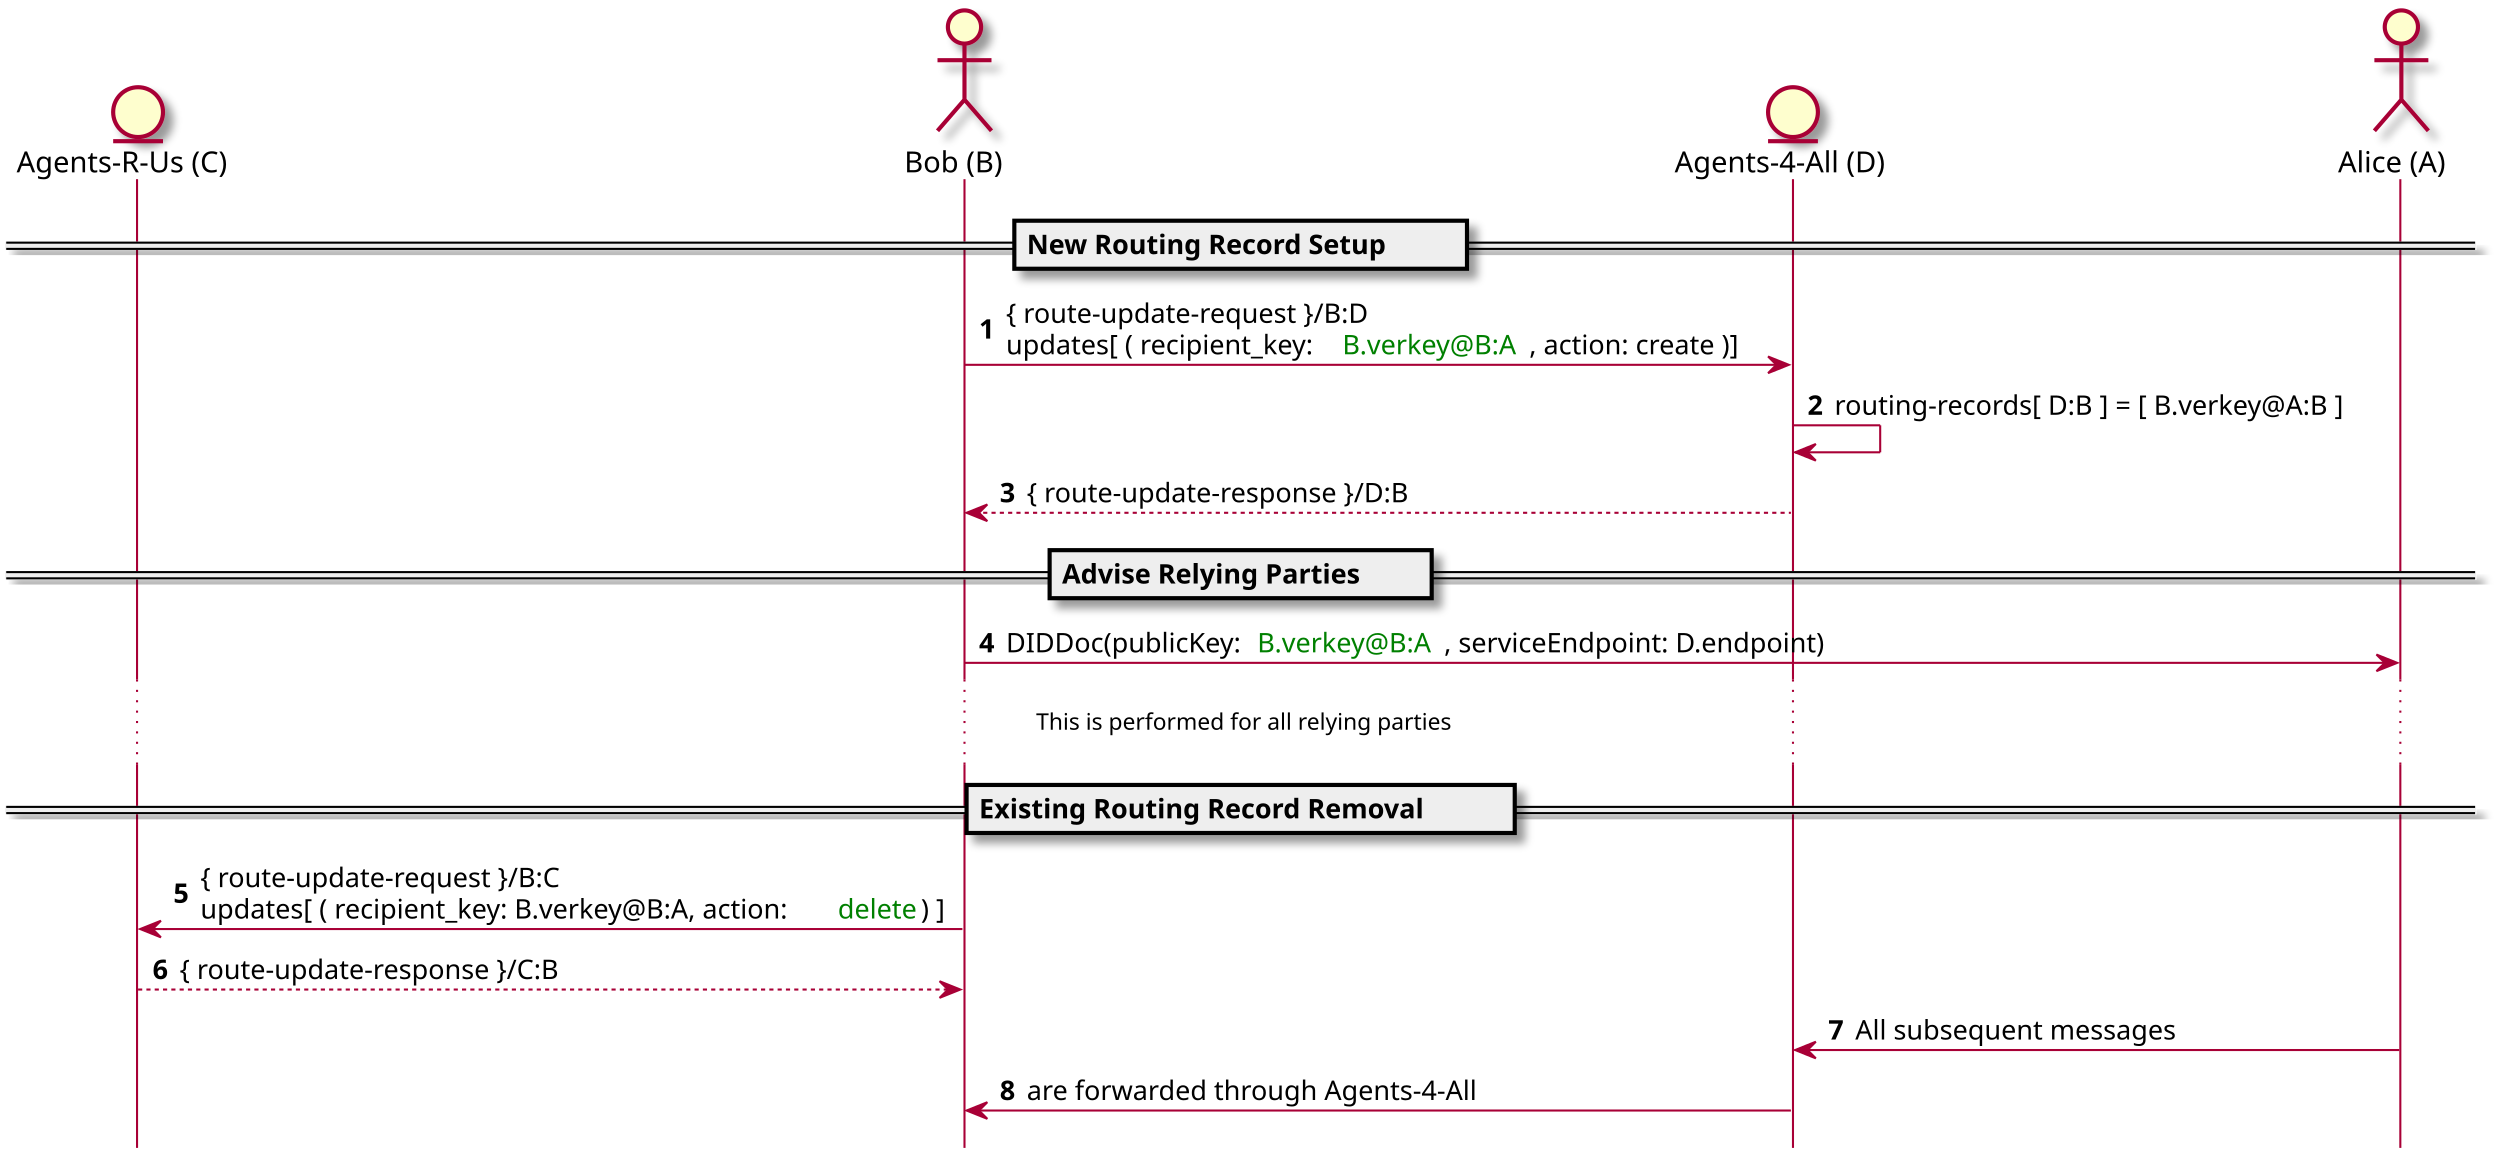
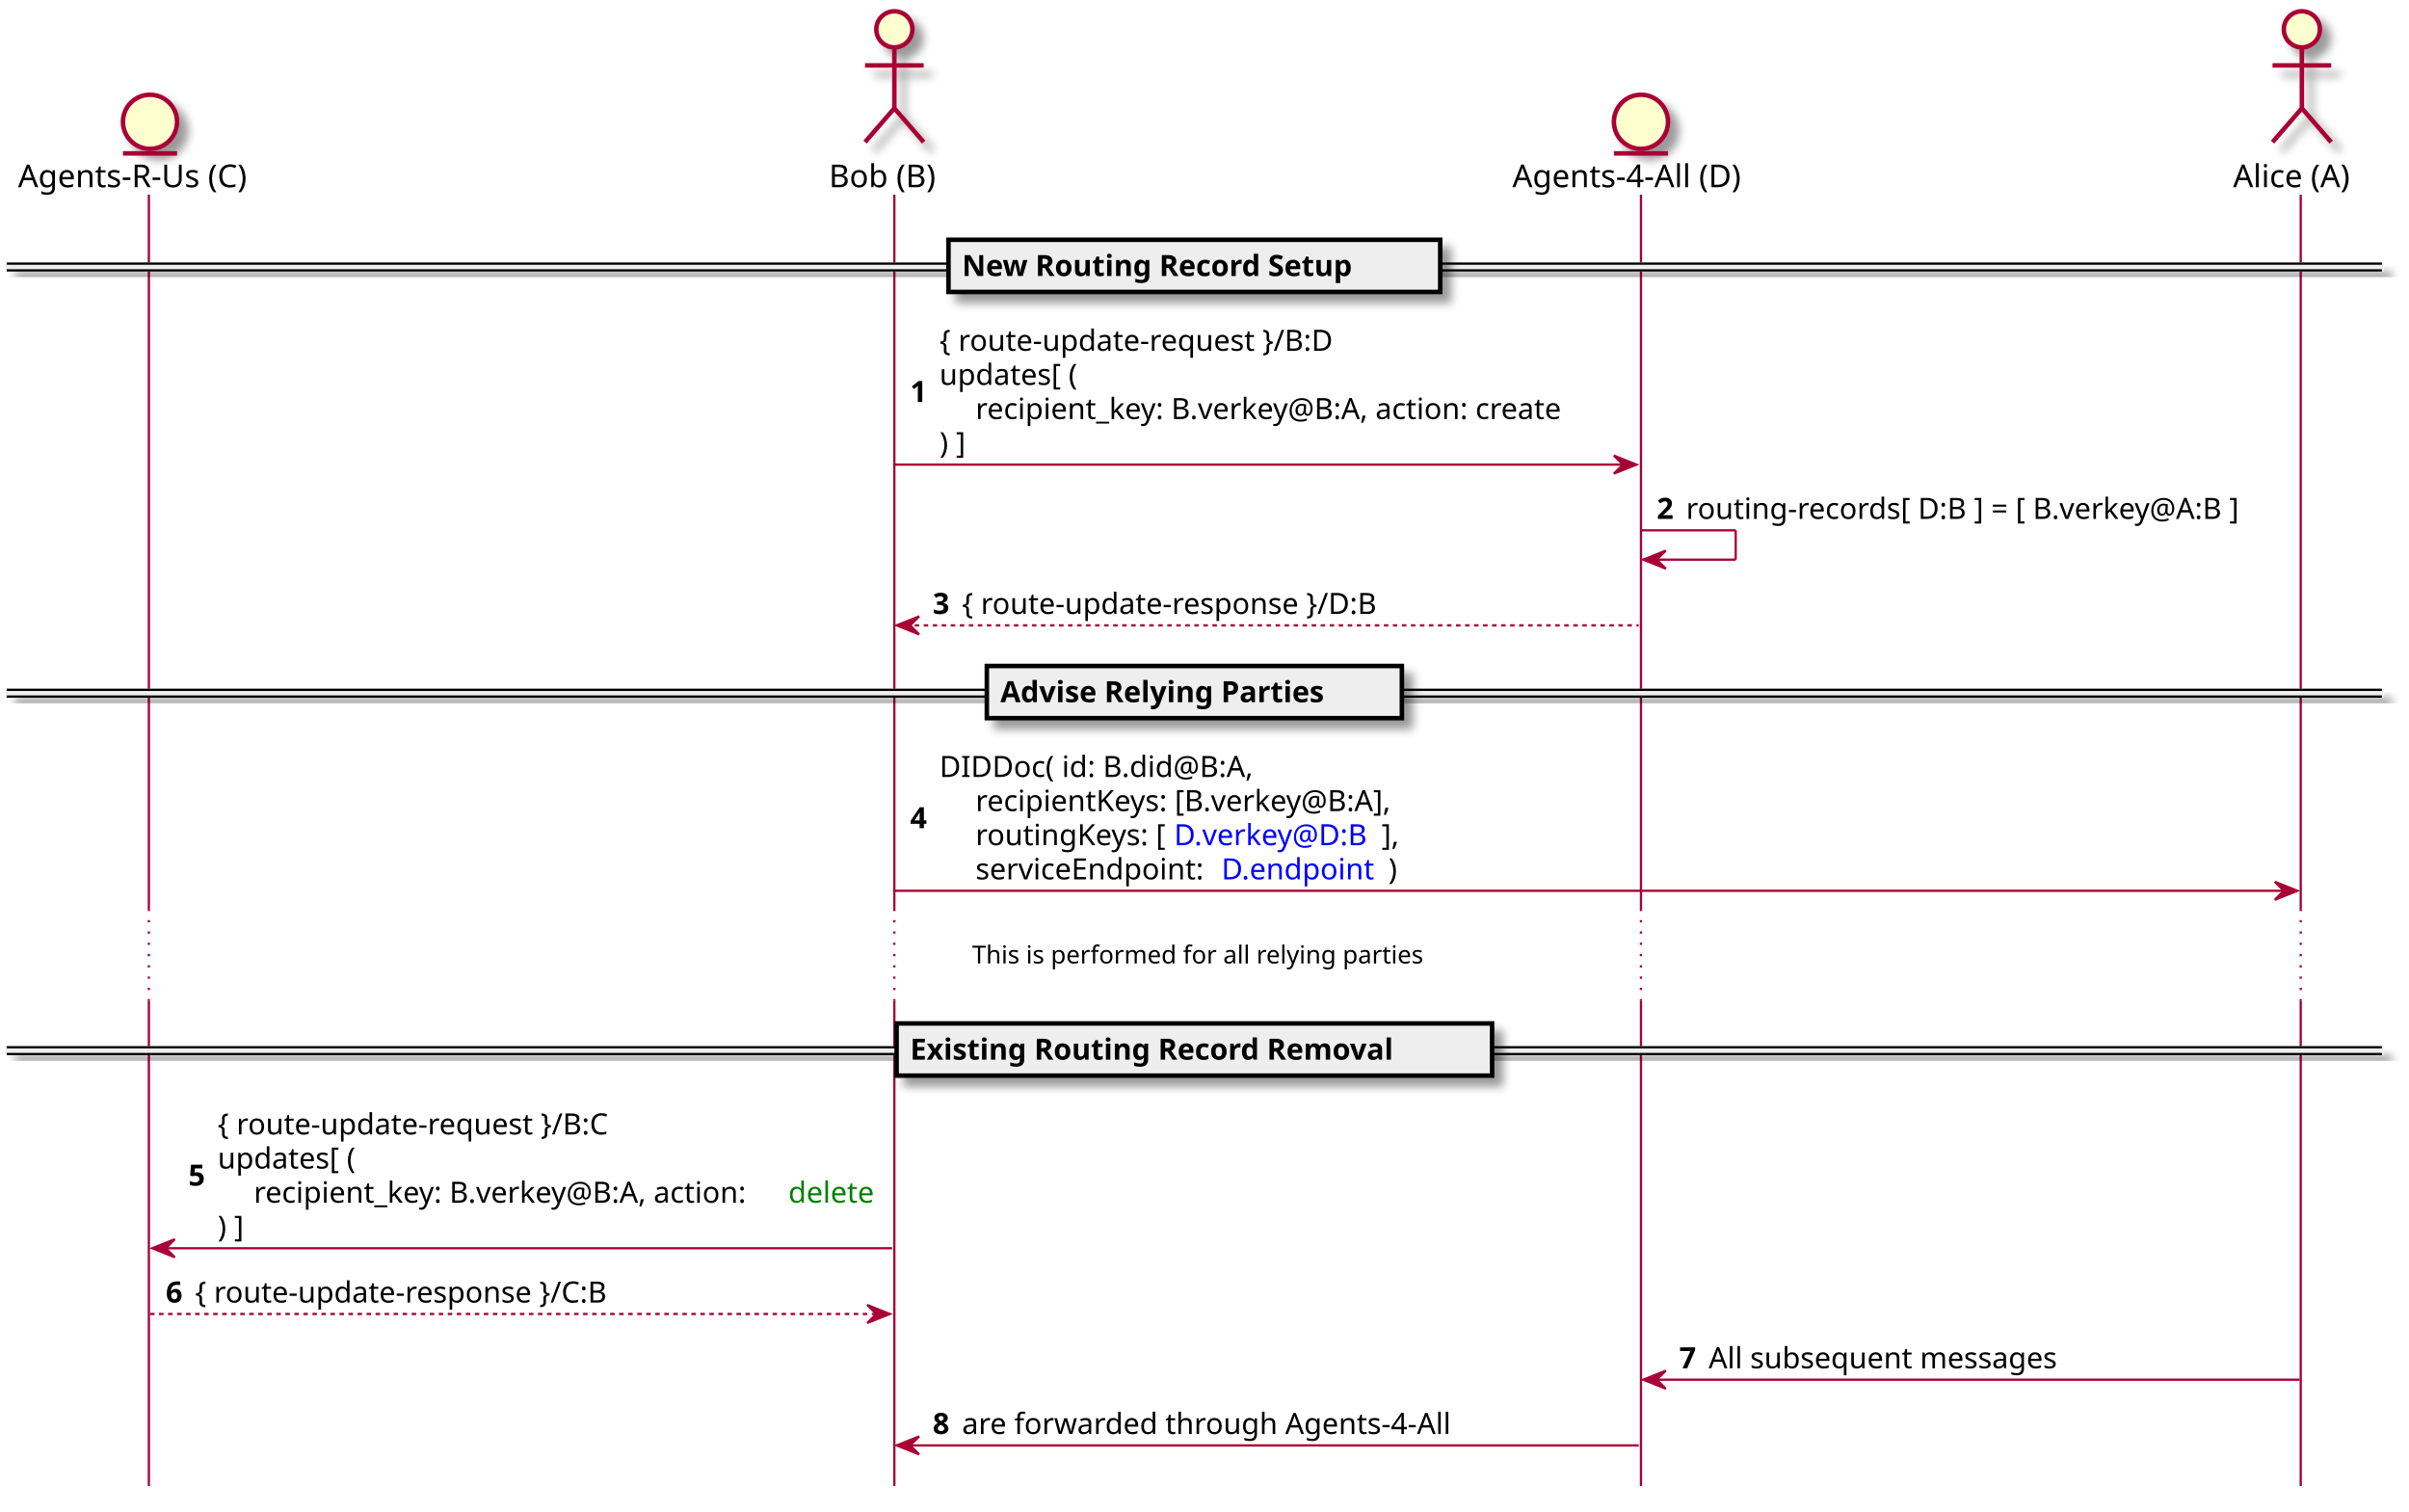
- <svg xmlns="http://www.w3.org/2000/svg" contentScriptType="application/ecmascript" contentStyleType="text/css" height="564px" preserveAspectRatio="none" style="width:1204px;height:564px;" version="1.1" viewBox="0 0 1204 564" width="1204px" zoomAndPan="magnify">
+ <svg xmlns="http://www.w3.org/2000/svg" contentScriptType="application/ecmascript" contentStyleType="text/css" height="670px" preserveAspectRatio="none" style="width:1068px;height:670px;" version="1.1" viewBox="0 0 1068 670" width="1068px" zoomAndPan="magnify">
  <defs>
-     <filter height="300%" id="f1alw421yau16r" width="300%" x="-1" y="-1">
+     <filter height="300%" id="fjkmc1y3gvbmv" width="300%" x="-1" y="-1">
      <feGaussianBlur result="blurOut" stdDeviation="2.0" />
      <feColorMatrix in="blurOut" result="blurOut2" type="matrix" values="0 0 0 0 0 0 0 0 0 0 0 0 0 0 0 0 0 0 .4 0" />
      <feOffset dx="4.0" dy="4.0" in="blurOut2" result="blurOut3" />
      <feBlend in="SourceGraphic" in2="blurOut3" mode="normal" />
    </filter>
  </defs>
  <g>
-     <line style="stroke: #A80036; stroke-width: 1.0;" x1="66" x2="66" y1="86.297" y2="327.227" />
-     <line style="stroke: #A80036; stroke-width: 1.0; stroke-dasharray: 1.0,4.0;" x1="66" x2="66" y1="327.227" y2="368.031" />
-     <line style="stroke: #A80036; stroke-width: 1.0;" x1="66" x2="66" y1="368.031" y2="552.828" />
-     <line style="stroke: #A80036; stroke-width: 1.0;" x1="464.5" x2="464.5" y1="86.297" y2="327.227" />
-     <line style="stroke: #A80036; stroke-width: 1.0; stroke-dasharray: 1.0,4.0;" x1="464.5" x2="464.5" y1="327.227" y2="368.031" />
-     <line style="stroke: #A80036; stroke-width: 1.0;" x1="464.5" x2="464.5" y1="368.031" y2="552.828" />
-     <line style="stroke: #A80036; stroke-width: 1.0;" x1="863.5" x2="863.5" y1="86.297" y2="327.227" />
-     <line style="stroke: #A80036; stroke-width: 1.0; stroke-dasharray: 1.0,4.0;" x1="863.5" x2="863.5" y1="327.227" y2="368.031" />
-     <line style="stroke: #A80036; stroke-width: 1.0;" x1="863.5" x2="863.5" y1="368.031" y2="552.828" />
-     <line style="stroke: #A80036; stroke-width: 1.0;" x1="1156" x2="1156" y1="86.297" y2="327.227" />
-     <line style="stroke: #A80036; stroke-width: 1.0; stroke-dasharray: 1.0,4.0;" x1="1156" x2="1156" y1="327.227" y2="368.031" />
-     <line style="stroke: #A80036; stroke-width: 1.0;" x1="1156" x2="1156" y1="368.031" y2="552.828" />
+     <line style="stroke: #A80036; stroke-width: 1.0;" x1="66" x2="66" y1="86.297" y2="402.891" />
+     <line style="stroke: #A80036; stroke-width: 1.0; stroke-dasharray: 1.0,4.0;" x1="66" x2="66" y1="402.891" y2="443.695" />
+     <line style="stroke: #A80036; stroke-width: 1.0;" x1="66" x2="66" y1="443.695" y2="658.758" />
+     <line style="stroke: #A80036; stroke-width: 1.0;" x1="396.5" x2="396.5" y1="86.297" y2="402.891" />
+     <line style="stroke: #A80036; stroke-width: 1.0; stroke-dasharray: 1.0,4.0;" x1="396.5" x2="396.5" y1="402.891" y2="443.695" />
+     <line style="stroke: #A80036; stroke-width: 1.0;" x1="396.5" x2="396.5" y1="443.695" y2="658.758" />
+     <line style="stroke: #A80036; stroke-width: 1.0;" x1="727.5" x2="727.5" y1="86.297" y2="402.891" />
+     <line style="stroke: #A80036; stroke-width: 1.0; stroke-dasharray: 1.0,4.0;" x1="727.5" x2="727.5" y1="402.891" y2="443.695" />
+     <line style="stroke: #A80036; stroke-width: 1.0;" x1="727.5" x2="727.5" y1="443.695" y2="658.758" />
+     <line style="stroke: #A80036; stroke-width: 1.0;" x1="1020" x2="1020" y1="86.297" y2="402.891" />
+     <line style="stroke: #A80036; stroke-width: 1.0; stroke-dasharray: 1.0,4.0;" x1="1020" x2="1020" y1="402.891" y2="443.695" />
+     <line style="stroke: #A80036; stroke-width: 1.0;" x1="1020" x2="1020" y1="443.695" y2="658.758" />
    <text fill="#000000" font-family="sans-serif" font-size="14" lengthAdjust="spacingAndGlyphs" textLength="111" x="8" y="82.995">Agents-R-Us (C)</text>
-     <ellipse cx="66.5" cy="54" fill="#FEFECE" filter="url(#f1alw421yau16r)" rx="12" ry="12" style="stroke: #A80036; stroke-width: 2.0;" />
+     <ellipse cx="66.5" cy="54" fill="#FEFECE" filter="url(#fjkmc1y3gvbmv)" rx="12" ry="12" style="stroke: #A80036; stroke-width: 2.0;" />
    <line style="stroke: #A80036; stroke-width: 2.0;" x1="54.5" x2="78.5" y1="68" y2="68" />
-     <text fill="#000000" font-family="sans-serif" font-size="14" lengthAdjust="spacingAndGlyphs" textLength="52" x="435.5" y="82.995">Bob (B)</text>
-     <ellipse cx="464.5" cy="13" fill="#FEFECE" filter="url(#f1alw421yau16r)" rx="8" ry="8" style="stroke: #A80036; stroke-width: 2.0;" />
-     <path d="M464.5,21 L464.5,48 M451.5,29 L477.5,29 M464.5,48 L451.5,63 M464.5,48 L477.5,63 " fill="none" filter="url(#f1alw421yau16r)" style="stroke: #A80036; stroke-width: 2.0;" />
-     <text fill="#000000" font-family="sans-serif" font-size="14" lengthAdjust="spacingAndGlyphs" textLength="108" x="806.5" y="82.995">Agents-4-All (D)</text>
-     <ellipse cx="863.5" cy="54" fill="#FEFECE" filter="url(#f1alw421yau16r)" rx="12" ry="12" style="stroke: #A80036; stroke-width: 2.0;" />
-     <line style="stroke: #A80036; stroke-width: 2.0;" x1="851.5" x2="875.5" y1="68" y2="68" />
-     <text fill="#000000" font-family="sans-serif" font-size="14" lengthAdjust="spacingAndGlyphs" textLength="55" x="1126" y="82.995">Alice (A)</text>
-     <ellipse cx="1156.5" cy="13" fill="#FEFECE" filter="url(#f1alw421yau16r)" rx="8" ry="8" style="stroke: #A80036; stroke-width: 2.0;" />
-     <path d="M1156.5,21 L1156.5,48 M1143.5,29 L1169.5,29 M1156.5,48 L1143.5,63 M1156.5,48 L1169.5,63 " fill="none" filter="url(#f1alw421yau16r)" style="stroke: #A80036; stroke-width: 2.0;" />
-     <rect fill="#EEEEEE" filter="url(#f1alw421yau16r)" height="3" style="stroke: #EEEEEE; stroke-width: 1.0;" width="1189" x="3" y="116.863" />
-     <line style="stroke: #000000; stroke-width: 1.0;" x1="3" x2="1192" y1="116.863" y2="116.863" />
-     <line style="stroke: #000000; stroke-width: 1.0;" x1="3" x2="1192" y1="119.863" y2="119.863" />
-     <rect fill="#EEEEEE" filter="url(#f1alw421yau16r)" height="23.133" style="stroke: #000000; stroke-width: 2.0;" width="218" x="488.5" y="106.297" />
-     <text fill="#000000" font-family="sans-serif" font-size="13" font-weight="bold" lengthAdjust="spacingAndGlyphs" textLength="199" x="494.5" y="122.364">New Routing Record Setup</text>
-     <polygon fill="#A80036" points="851.5,171.695,861.5,175.695,851.5,179.695,855.5,175.695" style="stroke: #A80036; stroke-width: 1.0;" />
-     <line style="stroke: #A80036; stroke-width: 1.0;" x1="464.5" x2="857.5" y1="175.695" y2="175.695" />
-     <text fill="#000000" font-family="sans-serif" font-size="13" font-weight="bold" lengthAdjust="spacingAndGlyphs" textLength="9" x="471.5" y="163.063">1</text>
-     <text fill="#000000" font-family="sans-serif" font-size="13" lengthAdjust="spacingAndGlyphs" textLength="189" x="484.5" y="155.497">{ route-update-request }/B:D</text>
-     <text fill="#000000" font-family="sans-serif" font-size="13" lengthAdjust="spacingAndGlyphs" textLength="158" x="484.5" y="170.629">updates[ ( recipient_key:</text>
-     <text fill="#008000" font-family="sans-serif" font-size="13" lengthAdjust="spacingAndGlyphs" textLength="90" x="646.5" y="170.629">B.verkey@B:A</text>
-     <text fill="#000000" font-family="sans-serif" font-size="13" lengthAdjust="spacingAndGlyphs" textLength="110" x="736.5" y="170.629">, action: create )]</text>
-     <line style="stroke: #A80036; stroke-width: 1.0;" x1="863.5" x2="905.5" y1="204.828" y2="204.828" />
-     <line style="stroke: #A80036; stroke-width: 1.0;" x1="905.5" x2="905.5" y1="204.828" y2="217.828" />
-     <line style="stroke: #A80036; stroke-width: 1.0;" x1="864.5" x2="905.5" y1="217.828" y2="217.828" />
-     <polygon fill="#A80036" points="874.5,213.828,864.5,217.828,874.5,221.828,870.5,217.828" style="stroke: #A80036; stroke-width: 1.0;" />
-     <text fill="#000000" font-family="sans-serif" font-size="13" font-weight="bold" lengthAdjust="spacingAndGlyphs" textLength="9" x="870.5" y="199.762">2</text>
-     <text fill="#000000" font-family="sans-serif" font-size="13" lengthAdjust="spacingAndGlyphs" textLength="266" x="883.5" y="199.762">routing-records[ D:B ] = [ B.verkey@A:B ]</text>
-     <polygon fill="#A80036" points="475.5,242.961,465.5,246.961,475.5,250.961,471.5,246.961" style="stroke: #A80036; stroke-width: 1.0;" />
-     <line style="stroke: #A80036; stroke-width: 1.0; stroke-dasharray: 2.0,2.0;" x1="469.5" x2="862.5" y1="246.961" y2="246.961" />
-     <text fill="#000000" font-family="sans-serif" font-size="13" font-weight="bold" lengthAdjust="spacingAndGlyphs" textLength="9" x="481.5" y="241.895">3</text>
-     <text fill="#000000" font-family="sans-serif" font-size="13" lengthAdjust="spacingAndGlyphs" textLength="199" x="494.5" y="241.895">{ route-update-response }/D:B</text>
-     <rect fill="#EEEEEE" filter="url(#f1alw421yau16r)" height="3" style="stroke: #EEEEEE; stroke-width: 1.0;" width="1189" x="3" y="275.527" />
-     <line style="stroke: #000000; stroke-width: 1.0;" x1="3" x2="1192" y1="275.527" y2="275.527" />
-     <line style="stroke: #000000; stroke-width: 1.0;" x1="3" x2="1192" y1="278.527" y2="278.527" />
-     <rect fill="#EEEEEE" filter="url(#f1alw421yau16r)" height="23.133" style="stroke: #000000; stroke-width: 2.0;" width="184" x="505.5" y="264.961" />
-     <text fill="#000000" font-family="sans-serif" font-size="13" font-weight="bold" lengthAdjust="spacingAndGlyphs" textLength="165" x="511.5" y="281.028">Advise Relying Parties</text>
-     <polygon fill="#A80036" points="1144.5,315.227,1154.5,319.227,1144.5,323.227,1148.5,319.227" style="stroke: #A80036; stroke-width: 1.0;" />
-     <line style="stroke: #A80036; stroke-width: 1.0;" x1="464.5" x2="1150.5" y1="319.227" y2="319.227" />
-     <text fill="#000000" font-family="sans-serif" font-size="13" font-weight="bold" lengthAdjust="spacingAndGlyphs" textLength="9" x="471.5" y="314.161">4</text>
-     <text fill="#000000" font-family="sans-serif" font-size="13" lengthAdjust="spacingAndGlyphs" textLength="117" x="484.5" y="314.161">DIDDoc(publicKey:</text>
-     <text fill="#008000" font-family="sans-serif" font-size="13" lengthAdjust="spacingAndGlyphs" textLength="90" x="605.5" y="314.161">B.verkey@B:A</text>
-     <text fill="#000000" font-family="sans-serif" font-size="13" lengthAdjust="spacingAndGlyphs" textLength="192" x="695.5" y="314.161">, serviceEndpoint: D.endpoint)</text>
-     <text fill="#000000" font-family="sans-serif" font-size="11" lengthAdjust="spacingAndGlyphs" textLength="225" x="499" y="351.437">This is performed for all relying parties</text>
-     <rect fill="#EEEEEE" filter="url(#f1alw421yau16r)" height="3" style="stroke: #EEEEEE; stroke-width: 1.0;" width="1189" x="3" y="388.598" />
-     <line style="stroke: #000000; stroke-width: 1.0;" x1="3" x2="1192" y1="388.598" y2="388.598" />
-     <line style="stroke: #000000; stroke-width: 1.0;" x1="3" x2="1192" y1="391.598" y2="391.598" />
-     <rect fill="#EEEEEE" filter="url(#f1alw421yau16r)" height="23.133" style="stroke: #000000; stroke-width: 2.0;" width="264" x="465.5" y="378.031" />
-     <text fill="#000000" font-family="sans-serif" font-size="13" font-weight="bold" lengthAdjust="spacingAndGlyphs" textLength="245" x="471.5" y="394.098">Existing Routing Record Removal</text>
-     <polygon fill="#A80036" points="77.5,443.43,67.5,447.43,77.5,451.43,73.5,447.43" style="stroke: #A80036; stroke-width: 1.0;" />
-     <line style="stroke: #A80036; stroke-width: 1.0;" x1="71.5" x2="463.5" y1="447.43" y2="447.43" />
-     <text fill="#000000" font-family="sans-serif" font-size="13" font-weight="bold" lengthAdjust="spacingAndGlyphs" textLength="9" x="83.5" y="434.797">5</text>
-     <text fill="#000000" font-family="sans-serif" font-size="13" lengthAdjust="spacingAndGlyphs" textLength="188" x="96.5" y="427.231">{ route-update-request }/B:C</text>
-     <text fill="#000000" font-family="sans-serif" font-size="13" lengthAdjust="spacingAndGlyphs" textLength="303" x="96.5" y="442.364">updates[ ( recipient_key: B.verkey@B:A, action:</text>
-     <text fill="#008000" font-family="sans-serif" font-size="13" lengthAdjust="spacingAndGlyphs" textLength="40" x="403.5" y="442.364">delete</text>
-     <text fill="#000000" font-family="sans-serif" font-size="13" lengthAdjust="spacingAndGlyphs" textLength="14" x="443.5" y="442.364">) ]</text>
-     <polygon fill="#A80036" points="452.5,472.562,462.5,476.562,452.5,480.562,456.5,476.562" style="stroke: #A80036; stroke-width: 1.0;" />
-     <line style="stroke: #A80036; stroke-width: 1.0; stroke-dasharray: 2.0,2.0;" x1="66.5" x2="458.5" y1="476.562" y2="476.562" />
-     <text fill="#000000" font-family="sans-serif" font-size="13" font-weight="bold" lengthAdjust="spacingAndGlyphs" textLength="9" x="73.5" y="471.497">6</text>
-     <text fill="#000000" font-family="sans-serif" font-size="13" lengthAdjust="spacingAndGlyphs" textLength="198" x="86.5" y="471.497">{ route-update-response }/C:B</text>
-     <polygon fill="#A80036" points="874.5,501.695,864.5,505.695,874.5,509.695,870.5,505.695" style="stroke: #A80036; stroke-width: 1.0;" />
-     <line style="stroke: #A80036; stroke-width: 1.0;" x1="868.5" x2="1155.5" y1="505.695" y2="505.695" />
-     <text fill="#000000" font-family="sans-serif" font-size="13" font-weight="bold" lengthAdjust="spacingAndGlyphs" textLength="9" x="880.5" y="500.629">7</text>
-     <text fill="#000000" font-family="sans-serif" font-size="13" lengthAdjust="spacingAndGlyphs" textLength="164" x="893.5" y="500.629">All subsequent messages</text>
-     <polygon fill="#A80036" points="475.5,530.828,465.5,534.828,475.5,538.828,471.5,534.828" style="stroke: #A80036; stroke-width: 1.0;" />
-     <line style="stroke: #A80036; stroke-width: 1.0;" x1="469.5" x2="862.5" y1="534.828" y2="534.828" />
-     <text fill="#000000" font-family="sans-serif" font-size="13" font-weight="bold" lengthAdjust="spacingAndGlyphs" textLength="9" x="481.5" y="529.762">8</text>
-     <text fill="#000000" font-family="sans-serif" font-size="13" lengthAdjust="spacingAndGlyphs" textLength="224" x="494.5" y="529.762">are forwarded through Agents-4-All</text>
+     <text fill="#000000" font-family="sans-serif" font-size="14" lengthAdjust="spacingAndGlyphs" textLength="52" x="367.5" y="82.995">Bob (B)</text>
+     <ellipse cx="396.5" cy="13" fill="#FEFECE" filter="url(#fjkmc1y3gvbmv)" rx="8" ry="8" style="stroke: #A80036; stroke-width: 2.0;" />
+     <path d="M396.5,21 L396.5,48 M383.5,29 L409.5,29 M396.5,48 L383.5,63 M396.5,48 L409.5,63 " fill="none" filter="url(#fjkmc1y3gvbmv)" style="stroke: #A80036; stroke-width: 2.0;" />
+     <text fill="#000000" font-family="sans-serif" font-size="14" lengthAdjust="spacingAndGlyphs" textLength="108" x="670.5" y="82.995">Agents-4-All (D)</text>
+     <ellipse cx="727.5" cy="54" fill="#FEFECE" filter="url(#fjkmc1y3gvbmv)" rx="12" ry="12" style="stroke: #A80036; stroke-width: 2.0;" />
+     <line style="stroke: #A80036; stroke-width: 2.0;" x1="715.5" x2="739.5" y1="68" y2="68" />
+     <text fill="#000000" font-family="sans-serif" font-size="14" lengthAdjust="spacingAndGlyphs" textLength="55" x="990" y="82.995">Alice (A)</text>
+     <ellipse cx="1020.5" cy="13" fill="#FEFECE" filter="url(#fjkmc1y3gvbmv)" rx="8" ry="8" style="stroke: #A80036; stroke-width: 2.0;" />
+     <path d="M1020.5,21 L1020.5,48 M1007.5,29 L1033.5,29 M1020.5,48 L1007.5,63 M1020.5,48 L1033.5,63 " fill="none" filter="url(#fjkmc1y3gvbmv)" style="stroke: #A80036; stroke-width: 2.0;" />
+     <rect fill="#EEEEEE" filter="url(#fjkmc1y3gvbmv)" height="3" style="stroke: #EEEEEE; stroke-width: 1.0;" width="1053" x="3" y="116.863" />
+     <line style="stroke: #000000; stroke-width: 1.0;" x1="3" x2="1056" y1="116.863" y2="116.863" />
+     <line style="stroke: #000000; stroke-width: 1.0;" x1="3" x2="1056" y1="119.863" y2="119.863" />
+     <rect fill="#EEEEEE" filter="url(#fjkmc1y3gvbmv)" height="23.133" style="stroke: #000000; stroke-width: 2.0;" width="218" x="420.5" y="106.297" />
+     <text fill="#000000" font-family="sans-serif" font-size="13" font-weight="bold" lengthAdjust="spacingAndGlyphs" textLength="199" x="426.5" y="122.364">New Routing Record Setup</text>
+     <polygon fill="#A80036" points="715.5,201.961,725.5,205.961,715.5,209.961,719.5,205.961" style="stroke: #A80036; stroke-width: 1.0;" />
+     <line style="stroke: #A80036; stroke-width: 1.0;" x1="396.5" x2="721.5" y1="205.961" y2="205.961" />
+     <text fill="#000000" font-family="sans-serif" font-size="13" font-weight="bold" lengthAdjust="spacingAndGlyphs" textLength="9" x="403.5" y="178.196">1</text>
+     <text fill="#000000" font-family="sans-serif" font-size="13" lengthAdjust="spacingAndGlyphs" textLength="189" x="416.5" y="155.497">{ route-update-request }/B:D</text>
+     <text fill="#000000" font-family="sans-serif" font-size="13" lengthAdjust="spacingAndGlyphs" textLength="66" x="416.5" y="170.629">updates[ (</text>
+     <text fill="#000000" font-family="sans-serif" font-size="13" lengthAdjust="spacingAndGlyphs" textLength="278" x="432.5" y="185.762">recipient_key: B.verkey@B:A, action: create</text>
+     <text fill="#000000" font-family="sans-serif" font-size="13" lengthAdjust="spacingAndGlyphs" textLength="14" x="416.5" y="200.895">) ]</text>
+     <line style="stroke: #A80036; stroke-width: 1.0;" x1="727.5" x2="769.5" y1="235.094" y2="235.094" />
+     <line style="stroke: #A80036; stroke-width: 1.0;" x1="769.5" x2="769.5" y1="235.094" y2="248.094" />
+     <line style="stroke: #A80036; stroke-width: 1.0;" x1="728.5" x2="769.5" y1="248.094" y2="248.094" />
+     <polygon fill="#A80036" points="738.5,244.094,728.5,248.094,738.5,252.094,734.5,248.094" style="stroke: #A80036; stroke-width: 1.0;" />
+     <text fill="#000000" font-family="sans-serif" font-size="13" font-weight="bold" lengthAdjust="spacingAndGlyphs" textLength="9" x="734.5" y="230.028">2</text>
+     <text fill="#000000" font-family="sans-serif" font-size="13" lengthAdjust="spacingAndGlyphs" textLength="266" x="747.5" y="230.028">routing-records[ D:B ] = [ B.verkey@A:B ]</text>
+     <polygon fill="#A80036" points="407.5,273.227,397.5,277.227,407.5,281.227,403.5,277.227" style="stroke: #A80036; stroke-width: 1.0;" />
+     <line style="stroke: #A80036; stroke-width: 1.0; stroke-dasharray: 2.0,2.0;" x1="401.5" x2="726.5" y1="277.227" y2="277.227" />
+     <text fill="#000000" font-family="sans-serif" font-size="13" font-weight="bold" lengthAdjust="spacingAndGlyphs" textLength="9" x="413.5" y="272.161">3</text>
+     <text fill="#000000" font-family="sans-serif" font-size="13" lengthAdjust="spacingAndGlyphs" textLength="199" x="426.5" y="272.161">{ route-update-response }/D:B</text>
+     <rect fill="#EEEEEE" filter="url(#fjkmc1y3gvbmv)" height="3" style="stroke: #EEEEEE; stroke-width: 1.0;" width="1053" x="3" y="305.793" />
+     <line style="stroke: #000000; stroke-width: 1.0;" x1="3" x2="1056" y1="305.793" y2="305.793" />
+     <line style="stroke: #000000; stroke-width: 1.0;" x1="3" x2="1056" y1="308.793" y2="308.793" />
+     <rect fill="#EEEEEE" filter="url(#fjkmc1y3gvbmv)" height="23.133" style="stroke: #000000; stroke-width: 2.0;" width="184" x="437.5" y="295.227" />
+     <text fill="#000000" font-family="sans-serif" font-size="13" font-weight="bold" lengthAdjust="spacingAndGlyphs" textLength="165" x="443.5" y="311.293">Advise Relying Parties</text>
+     <polygon fill="#A80036" points="1008.5,390.891,1018.5,394.891,1008.5,398.891,1012.5,394.891" style="stroke: #A80036; stroke-width: 1.0;" />
+     <line style="stroke: #A80036; stroke-width: 1.0;" x1="396.5" x2="1014.5" y1="394.891" y2="394.891" />
+     <text fill="#000000" font-family="sans-serif" font-size="13" font-weight="bold" lengthAdjust="spacingAndGlyphs" textLength="9" x="403.5" y="367.125">4</text>
+     <text fill="#000000" font-family="sans-serif" font-size="13" lengthAdjust="spacingAndGlyphs" textLength="147" x="416.5" y="344.426">DIDDoc( id: B.did@B:A,</text>
+     <text fill="#000000" font-family="sans-serif" font-size="13" lengthAdjust="spacingAndGlyphs" textLength="197" x="432.5" y="359.559">recipientKeys: [B.verkey@B:A],</text>
+     <text fill="#000000" font-family="sans-serif" font-size="13" lengthAdjust="spacingAndGlyphs" textLength="88" x="432.5" y="374.692">routingKeys: [</text>
+     <text fill="#0000FF" font-family="sans-serif" font-size="13" lengthAdjust="spacingAndGlyphs" textLength="92" x="520.5" y="374.692">D.verkey@D:B</text>
+     <text fill="#000000" font-family="sans-serif" font-size="13" lengthAdjust="spacingAndGlyphs" textLength="9" x="612.5" y="374.692">],</text>
+     <text fill="#000000" font-family="sans-serif" font-size="13" lengthAdjust="spacingAndGlyphs" textLength="105" x="432.5" y="389.825">serviceEndpoint:</text>
+     <text fill="#0000FF" font-family="sans-serif" font-size="13" lengthAdjust="spacingAndGlyphs" textLength="70" x="541.5" y="389.825">D.endpoint</text>
+     <text fill="#000000" font-family="sans-serif" font-size="13" lengthAdjust="spacingAndGlyphs" textLength="5" x="615.5" y="389.825">)</text>
+     <text fill="#000000" font-family="sans-serif" font-size="11" lengthAdjust="spacingAndGlyphs" textLength="225" x="431" y="427.101">This is performed for all relying parties</text>
+     <rect fill="#EEEEEE" filter="url(#fjkmc1y3gvbmv)" height="3" style="stroke: #EEEEEE; stroke-width: 1.0;" width="1053" x="3" y="464.262" />
+     <line style="stroke: #000000; stroke-width: 1.0;" x1="3" x2="1056" y1="464.262" y2="464.262" />
+     <line style="stroke: #000000; stroke-width: 1.0;" x1="3" x2="1056" y1="467.262" y2="467.262" />
+     <rect fill="#EEEEEE" filter="url(#fjkmc1y3gvbmv)" height="23.133" style="stroke: #000000; stroke-width: 2.0;" width="264" x="397.5" y="453.695" />
+     <text fill="#000000" font-family="sans-serif" font-size="13" font-weight="bold" lengthAdjust="spacingAndGlyphs" textLength="245" x="403.5" y="469.762">Existing Routing Record Removal</text>
+     <polygon fill="#A80036" points="77.5,549.359,67.5,553.359,77.5,557.359,73.5,553.359" style="stroke: #A80036; stroke-width: 1.0;" />
+     <line style="stroke: #A80036; stroke-width: 1.0;" x1="71.5" x2="395.5" y1="553.359" y2="553.359" />
+     <text fill="#000000" font-family="sans-serif" font-size="13" font-weight="bold" lengthAdjust="spacingAndGlyphs" textLength="9" x="83.5" y="525.594">5</text>
+     <text fill="#000000" font-family="sans-serif" font-size="13" lengthAdjust="spacingAndGlyphs" textLength="188" x="96.5" y="502.895">{ route-update-request }/B:C</text>
+     <text fill="#000000" font-family="sans-serif" font-size="13" lengthAdjust="spacingAndGlyphs" textLength="66" x="96.5" y="518.028">updates[ (</text>
+     <text fill="#000000" font-family="sans-serif" font-size="13" lengthAdjust="spacingAndGlyphs" textLength="233" x="112.5" y="533.161">recipient_key: B.verkey@B:A, action:</text>
+     <text fill="#008000" font-family="sans-serif" font-size="13" lengthAdjust="spacingAndGlyphs" textLength="40" x="349.5" y="533.161">delete</text>
+     <text fill="#000000" font-family="sans-serif" font-size="13" lengthAdjust="spacingAndGlyphs" textLength="14" x="96.5" y="548.293">) ]</text>
+     <polygon fill="#A80036" points="384.5,578.492,394.5,582.492,384.5,586.492,388.5,582.492" style="stroke: #A80036; stroke-width: 1.0;" />
+     <line style="stroke: #A80036; stroke-width: 1.0; stroke-dasharray: 2.0,2.0;" x1="66.5" x2="390.5" y1="582.492" y2="582.492" />
+     <text fill="#000000" font-family="sans-serif" font-size="13" font-weight="bold" lengthAdjust="spacingAndGlyphs" textLength="9" x="73.5" y="577.426">6</text>
+     <text fill="#000000" font-family="sans-serif" font-size="13" lengthAdjust="spacingAndGlyphs" textLength="198" x="86.5" y="577.426">{ route-update-response }/C:B</text>
+     <polygon fill="#A80036" points="738.5,607.625,728.5,611.625,738.5,615.625,734.5,611.625" style="stroke: #A80036; stroke-width: 1.0;" />
+     <line style="stroke: #A80036; stroke-width: 1.0;" x1="732.5" x2="1019.5" y1="611.625" y2="611.625" />
+     <text fill="#000000" font-family="sans-serif" font-size="13" font-weight="bold" lengthAdjust="spacingAndGlyphs" textLength="9" x="744.5" y="606.559">7</text>
+     <text fill="#000000" font-family="sans-serif" font-size="13" lengthAdjust="spacingAndGlyphs" textLength="164" x="757.5" y="606.559">All subsequent messages</text>
+     <polygon fill="#A80036" points="407.5,636.758,397.5,640.758,407.5,644.758,403.5,640.758" style="stroke: #A80036; stroke-width: 1.0;" />
+     <line style="stroke: #A80036; stroke-width: 1.0;" x1="401.5" x2="726.5" y1="640.758" y2="640.758" />
+     <text fill="#000000" font-family="sans-serif" font-size="13" font-weight="bold" lengthAdjust="spacingAndGlyphs" textLength="9" x="413.5" y="635.692">8</text>
+     <text fill="#000000" font-family="sans-serif" font-size="13" lengthAdjust="spacingAndGlyphs" textLength="224" x="426.5" y="635.692">are forwarded through Agents-4-All</text>
  </g>
</svg>
